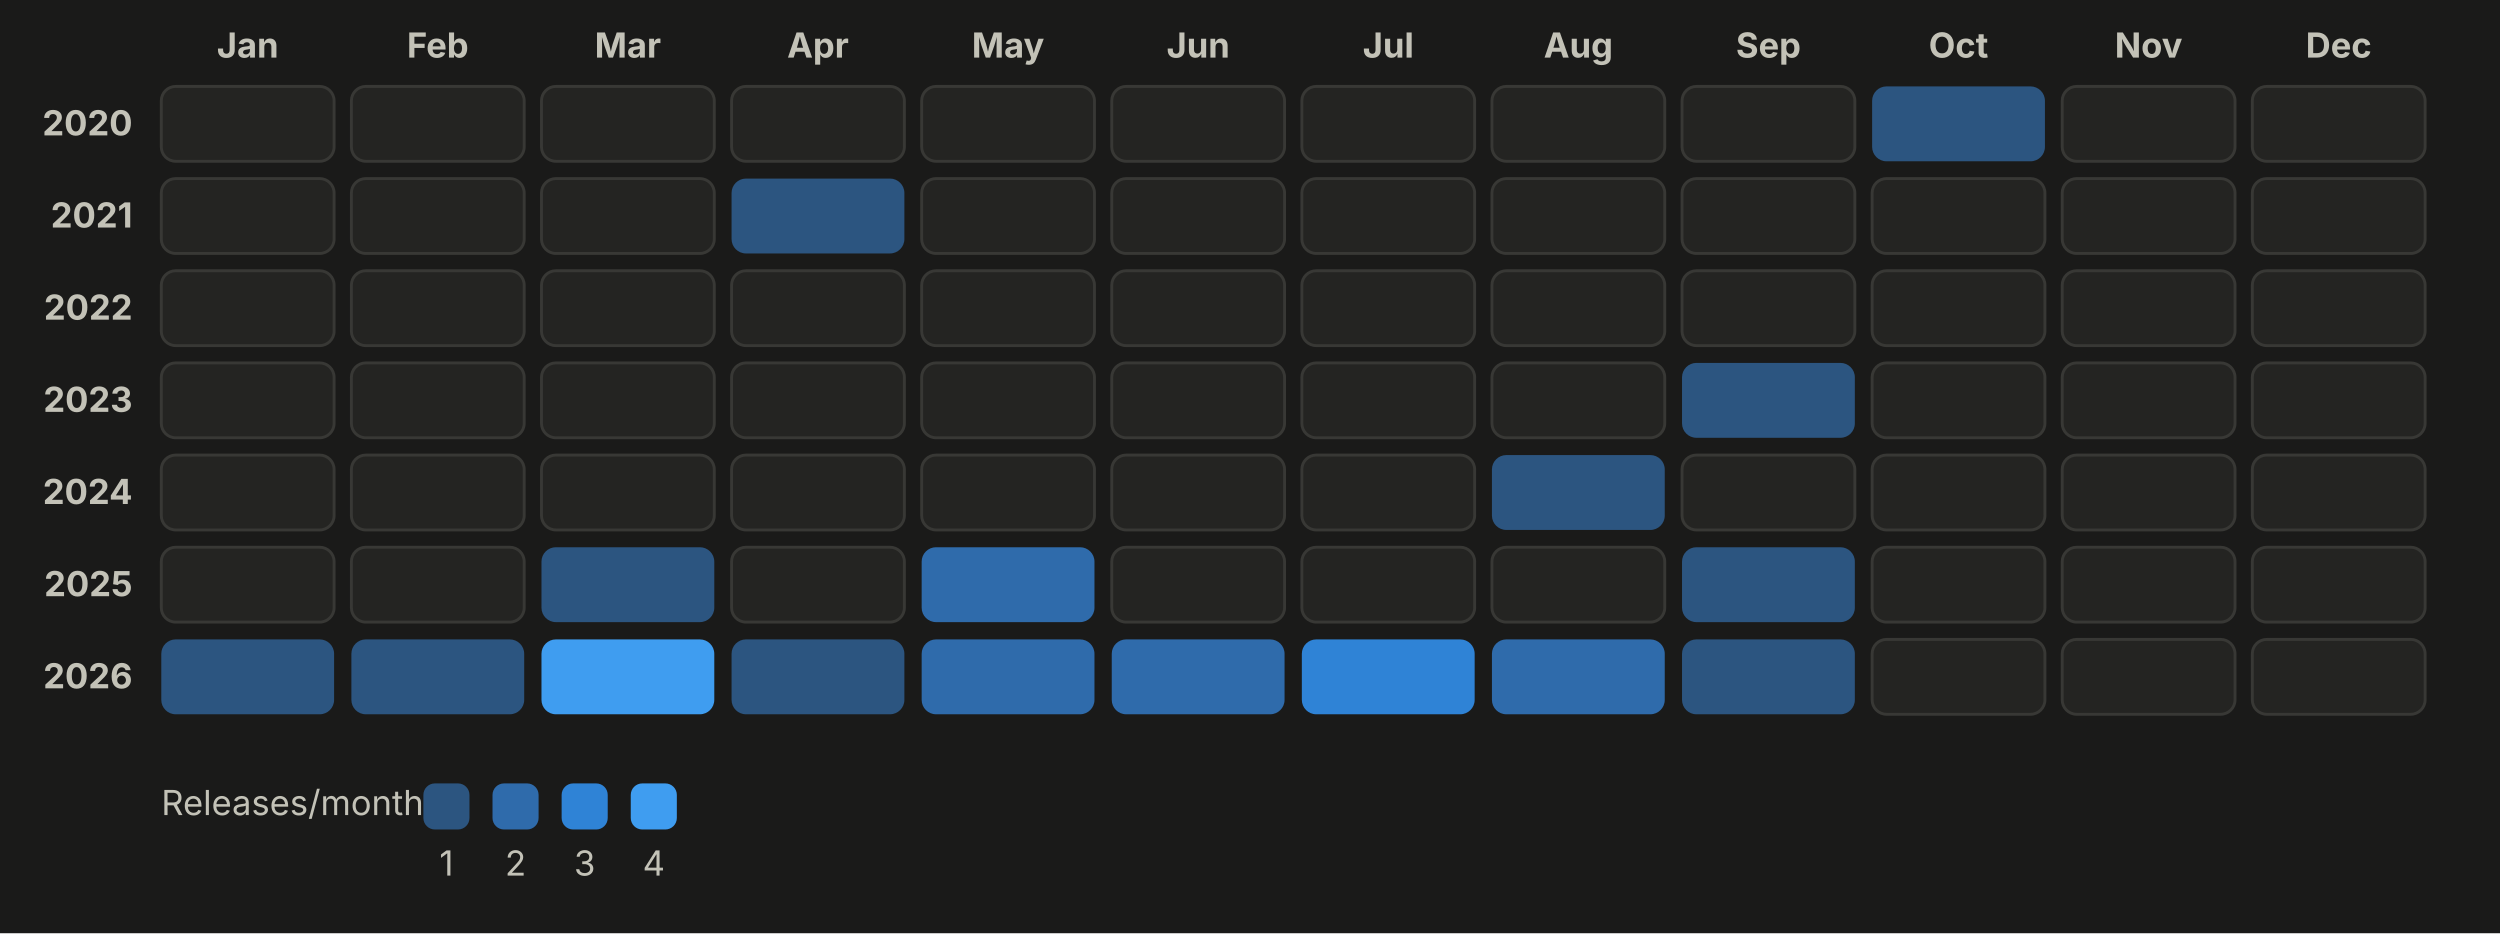
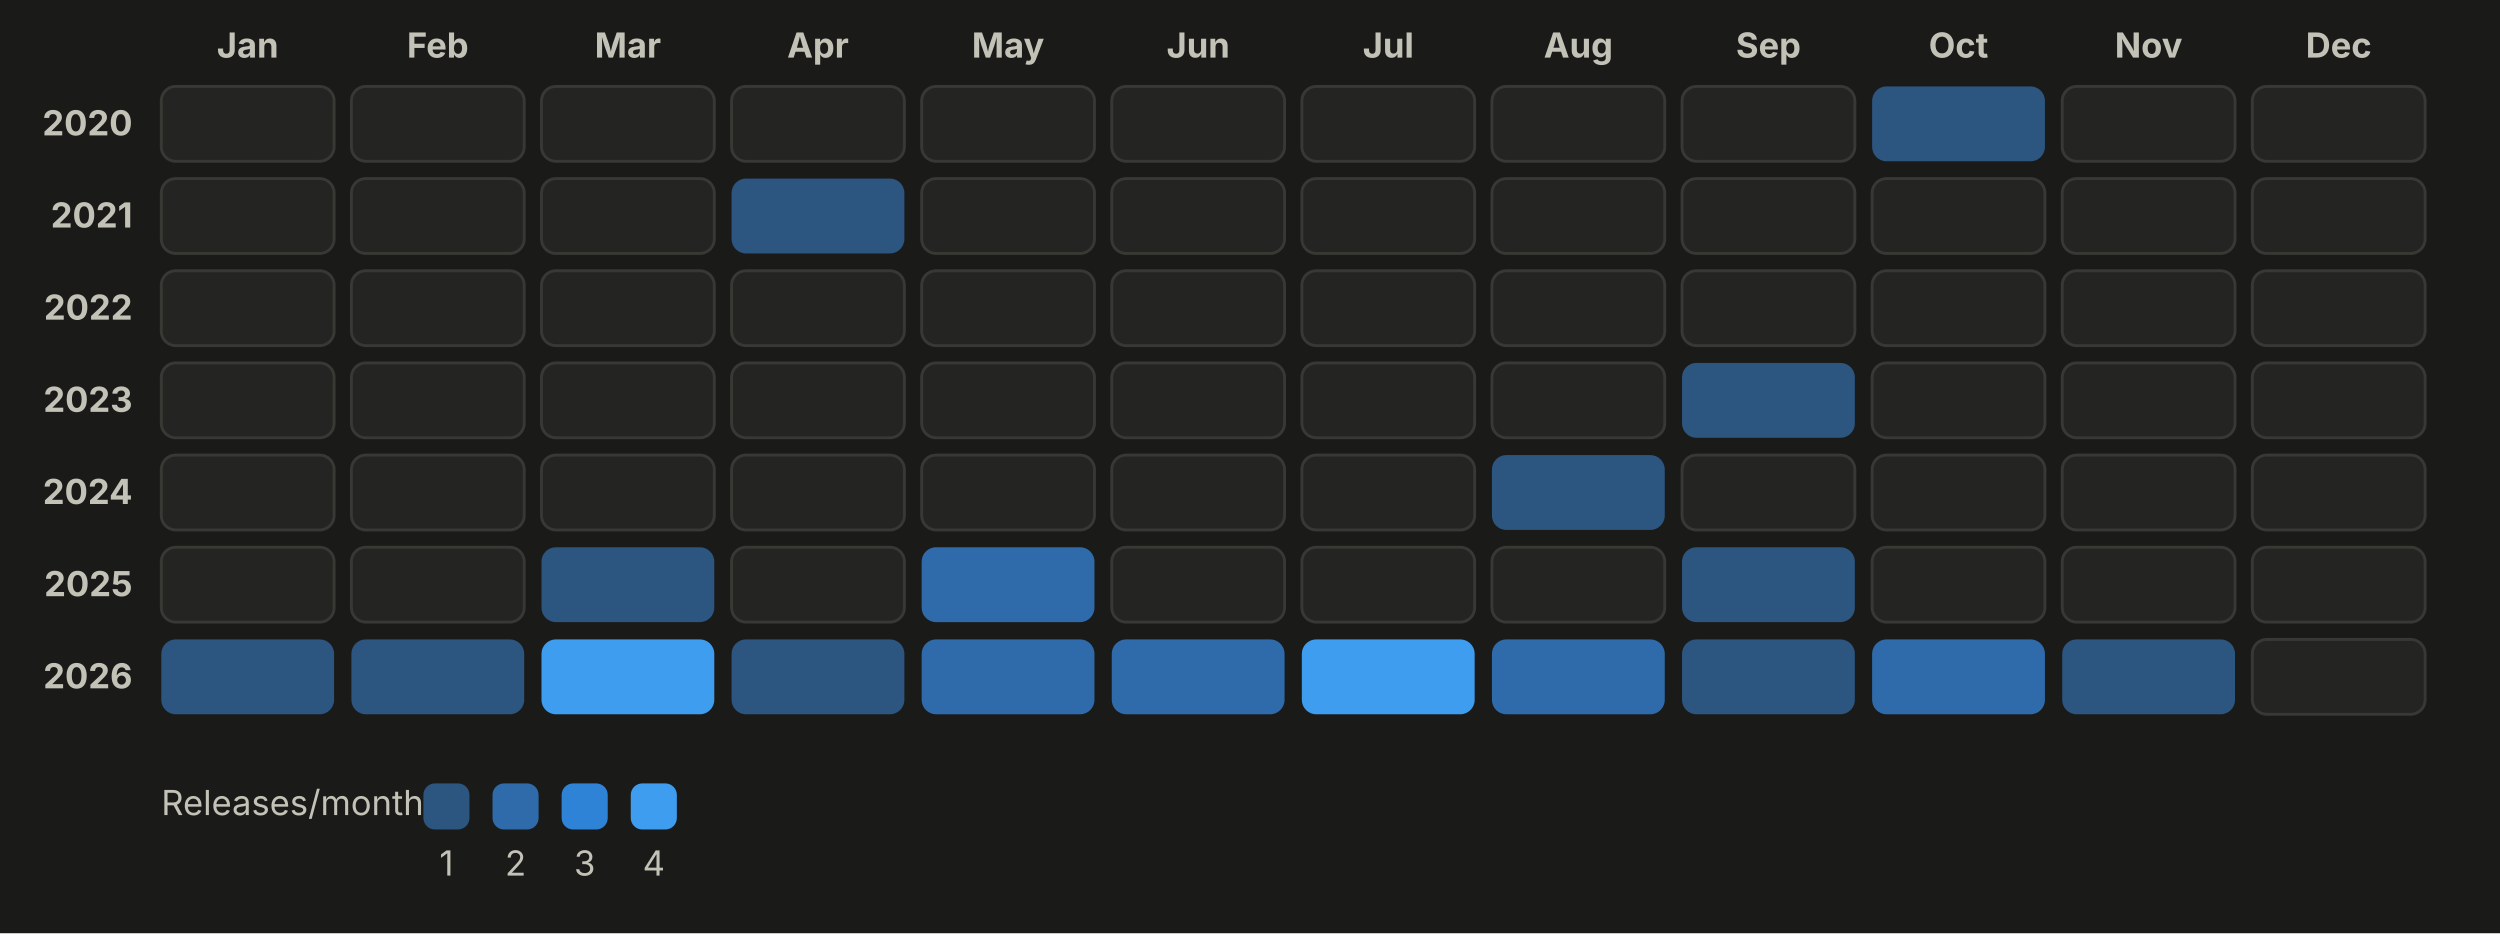
<svg xmlns="http://www.w3.org/2000/svg" width="868" height="324" viewBox="0 0 868 324">
  <rect width="868" height="324" fill="#1a1a19" />
  <style>text{font-family:"Segoe UI",Inter,Arial,sans-serif;fill:#ffffff}.title{font-size:22px;font-weight:700}.sub{font-size:12px;fill:#c3c2b7}.muted{font-size:11px;fill:#898781}.axis{font-size:12px;fill:#898781}.grid{stroke:#2c2c2a;stroke-width:1}.legend{font-size:12px;fill:#c3c2b7}.count{font-size:10px;font-weight:700}.axis-strong{font-size:12px;font-weight:700;fill:#c3c2b7}</style>
  <text x="86.0" y="20" text-anchor="middle" class="axis-strong">Jan</text>
  <text x="152.0" y="20" text-anchor="middle" class="axis-strong">Feb</text>
  <text x="218.0" y="20" text-anchor="middle" class="axis-strong">Mar</text>
  <text x="284.0" y="20" text-anchor="middle" class="axis-strong">Apr</text>
  <text x="350.0" y="20" text-anchor="middle" class="axis-strong">May</text>
  <text x="416.0" y="20" text-anchor="middle" class="axis-strong">Jun</text>
  <text x="482.0" y="20" text-anchor="middle" class="axis-strong">Jul</text>
  <text x="548.0" y="20" text-anchor="middle" class="axis-strong">Aug</text>
  <text x="614.0" y="20" text-anchor="middle" class="axis-strong">Sep</text>
  <text x="680.0" y="20" text-anchor="middle" class="axis-strong">Oct</text>
  <text x="746.0" y="20" text-anchor="middle" class="axis-strong">Nov</text>
  <text x="812.0" y="20" text-anchor="middle" class="axis-strong">Dec</text>
  <text x="46" y="47.0" text-anchor="end" class="axis-strong">2020</text>
  <rect x="56" y="30" width="60" height="26" rx="5" fill="#242422" stroke="#383835" stroke-width="1" />
  <rect x="122" y="30" width="60" height="26" rx="5" fill="#242422" stroke="#383835" stroke-width="1" />
  <rect x="188" y="30" width="60" height="26" rx="5" fill="#242422" stroke="#383835" stroke-width="1" />
  <rect x="254" y="30" width="60" height="26" rx="5" fill="#242422" stroke="#383835" stroke-width="1" />
  <rect x="320" y="30" width="60" height="26" rx="5" fill="#242422" stroke="#383835" stroke-width="1" />
  <rect x="386" y="30" width="60" height="26" rx="5" fill="#242422" stroke="#383835" stroke-width="1" />
  <rect x="452" y="30" width="60" height="26" rx="5" fill="#242422" stroke="#383835" stroke-width="1" />
  <rect x="518" y="30" width="60" height="26" rx="5" fill="#242422" stroke="#383835" stroke-width="1" />
  <rect x="584" y="30" width="60" height="26" rx="5" fill="#242422" stroke="#383835" stroke-width="1" />
  <rect x="650" y="30" width="60" height="26" rx="5" fill="#2c5580" />
  <rect x="716" y="30" width="60" height="26" rx="5" fill="#242422" stroke="#383835" stroke-width="1" />
  <rect x="782" y="30" width="60" height="26" rx="5" fill="#242422" stroke="#383835" stroke-width="1" />
  <text x="46" y="79.0" text-anchor="end" class="axis-strong">2021</text>
  <rect x="56" y="62" width="60" height="26" rx="5" fill="#242422" stroke="#383835" stroke-width="1" />
  <rect x="122" y="62" width="60" height="26" rx="5" fill="#242422" stroke="#383835" stroke-width="1" />
  <rect x="188" y="62" width="60" height="26" rx="5" fill="#242422" stroke="#383835" stroke-width="1" />
  <rect x="254" y="62" width="60" height="26" rx="5" fill="#2c5580" />
  <rect x="320" y="62" width="60" height="26" rx="5" fill="#242422" stroke="#383835" stroke-width="1" />
  <rect x="386" y="62" width="60" height="26" rx="5" fill="#242422" stroke="#383835" stroke-width="1" />
  <rect x="452" y="62" width="60" height="26" rx="5" fill="#242422" stroke="#383835" stroke-width="1" />
  <rect x="518" y="62" width="60" height="26" rx="5" fill="#242422" stroke="#383835" stroke-width="1" />
  <rect x="584" y="62" width="60" height="26" rx="5" fill="#242422" stroke="#383835" stroke-width="1" />
  <rect x="650" y="62" width="60" height="26" rx="5" fill="#242422" stroke="#383835" stroke-width="1" />
  <rect x="716" y="62" width="60" height="26" rx="5" fill="#242422" stroke="#383835" stroke-width="1" />
  <rect x="782" y="62" width="60" height="26" rx="5" fill="#242422" stroke="#383835" stroke-width="1" />
  <text x="46" y="111.0" text-anchor="end" class="axis-strong">2022</text>
  <rect x="56" y="94" width="60" height="26" rx="5" fill="#242422" stroke="#383835" stroke-width="1" />
  <rect x="122" y="94" width="60" height="26" rx="5" fill="#242422" stroke="#383835" stroke-width="1" />
  <rect x="188" y="94" width="60" height="26" rx="5" fill="#242422" stroke="#383835" stroke-width="1" />
  <rect x="254" y="94" width="60" height="26" rx="5" fill="#242422" stroke="#383835" stroke-width="1" />
  <rect x="320" y="94" width="60" height="26" rx="5" fill="#242422" stroke="#383835" stroke-width="1" />
  <rect x="386" y="94" width="60" height="26" rx="5" fill="#242422" stroke="#383835" stroke-width="1" />
  <rect x="452" y="94" width="60" height="26" rx="5" fill="#242422" stroke="#383835" stroke-width="1" />
  <rect x="518" y="94" width="60" height="26" rx="5" fill="#242422" stroke="#383835" stroke-width="1" />
  <rect x="584" y="94" width="60" height="26" rx="5" fill="#242422" stroke="#383835" stroke-width="1" />
  <rect x="650" y="94" width="60" height="26" rx="5" fill="#242422" stroke="#383835" stroke-width="1" />
  <rect x="716" y="94" width="60" height="26" rx="5" fill="#242422" stroke="#383835" stroke-width="1" />
  <rect x="782" y="94" width="60" height="26" rx="5" fill="#242422" stroke="#383835" stroke-width="1" />
  <text x="46" y="143.0" text-anchor="end" class="axis-strong">2023</text>
  <rect x="56" y="126" width="60" height="26" rx="5" fill="#242422" stroke="#383835" stroke-width="1" />
  <rect x="122" y="126" width="60" height="26" rx="5" fill="#242422" stroke="#383835" stroke-width="1" />
  <rect x="188" y="126" width="60" height="26" rx="5" fill="#242422" stroke="#383835" stroke-width="1" />
  <rect x="254" y="126" width="60" height="26" rx="5" fill="#242422" stroke="#383835" stroke-width="1" />
  <rect x="320" y="126" width="60" height="26" rx="5" fill="#242422" stroke="#383835" stroke-width="1" />
  <rect x="386" y="126" width="60" height="26" rx="5" fill="#242422" stroke="#383835" stroke-width="1" />
  <rect x="452" y="126" width="60" height="26" rx="5" fill="#242422" stroke="#383835" stroke-width="1" />
  <rect x="518" y="126" width="60" height="26" rx="5" fill="#242422" stroke="#383835" stroke-width="1" />
  <rect x="584" y="126" width="60" height="26" rx="5" fill="#2c5580" />
  <rect x="650" y="126" width="60" height="26" rx="5" fill="#242422" stroke="#383835" stroke-width="1" />
  <rect x="716" y="126" width="60" height="26" rx="5" fill="#242422" stroke="#383835" stroke-width="1" />
  <rect x="782" y="126" width="60" height="26" rx="5" fill="#242422" stroke="#383835" stroke-width="1" />
  <text x="46" y="175.0" text-anchor="end" class="axis-strong">2024</text>
  <rect x="56" y="158" width="60" height="26" rx="5" fill="#242422" stroke="#383835" stroke-width="1" />
  <rect x="122" y="158" width="60" height="26" rx="5" fill="#242422" stroke="#383835" stroke-width="1" />
  <rect x="188" y="158" width="60" height="26" rx="5" fill="#242422" stroke="#383835" stroke-width="1" />
  <rect x="254" y="158" width="60" height="26" rx="5" fill="#242422" stroke="#383835" stroke-width="1" />
  <rect x="320" y="158" width="60" height="26" rx="5" fill="#242422" stroke="#383835" stroke-width="1" />
  <rect x="386" y="158" width="60" height="26" rx="5" fill="#242422" stroke="#383835" stroke-width="1" />
  <rect x="452" y="158" width="60" height="26" rx="5" fill="#242422" stroke="#383835" stroke-width="1" />
  <rect x="518" y="158" width="60" height="26" rx="5" fill="#2c5580" />
  <rect x="584" y="158" width="60" height="26" rx="5" fill="#242422" stroke="#383835" stroke-width="1" />
  <rect x="650" y="158" width="60" height="26" rx="5" fill="#242422" stroke="#383835" stroke-width="1" />
  <rect x="716" y="158" width="60" height="26" rx="5" fill="#242422" stroke="#383835" stroke-width="1" />
  <rect x="782" y="158" width="60" height="26" rx="5" fill="#242422" stroke="#383835" stroke-width="1" />
  <text x="46" y="207.0" text-anchor="end" class="axis-strong">2025</text>
  <rect x="56" y="190" width="60" height="26" rx="5" fill="#242422" stroke="#383835" stroke-width="1" />
  <rect x="122" y="190" width="60" height="26" rx="5" fill="#242422" stroke="#383835" stroke-width="1" />
  <rect x="188" y="190" width="60" height="26" rx="5" fill="#2c5580" />
  <rect x="254" y="190" width="60" height="26" rx="5" fill="#242422" stroke="#383835" stroke-width="1" />
  <rect x="320" y="190" width="60" height="26" rx="5" fill="#2f6bab" />
  <rect x="386" y="190" width="60" height="26" rx="5" fill="#242422" stroke="#383835" stroke-width="1" />
  <rect x="452" y="190" width="60" height="26" rx="5" fill="#242422" stroke="#383835" stroke-width="1" />
  <rect x="518" y="190" width="60" height="26" rx="5" fill="#242422" stroke="#383835" stroke-width="1" />
  <rect x="584" y="190" width="60" height="26" rx="5" fill="#2c5580" />
  <rect x="650" y="190" width="60" height="26" rx="5" fill="#242422" stroke="#383835" stroke-width="1" />
  <rect x="716" y="190" width="60" height="26" rx="5" fill="#242422" stroke="#383835" stroke-width="1" />
  <rect x="782" y="190" width="60" height="26" rx="5" fill="#242422" stroke="#383835" stroke-width="1" />
  <text x="46" y="239.0" text-anchor="end" class="axis-strong">2026</text>
  <rect x="56" y="222" width="60" height="26" rx="5" fill="#2c5580" />
  <rect x="122" y="222" width="60" height="26" rx="5" fill="#2c5580" />
  <rect x="188" y="222" width="60" height="26" rx="5" fill="#3f9df0" />
  <rect x="254" y="222" width="60" height="26" rx="5" fill="#2c5580" />
  <rect x="320" y="222" width="60" height="26" rx="5" fill="#2f6bab" />
  <rect x="386" y="222" width="60" height="26" rx="5" fill="#2f6bab" />
-   <rect x="452" y="222" width="60" height="26" rx="5" fill="#2f83d6" />
+   <rect x="452" y="222" width="60" height="26" rx="5" fill="#3f9df0" />
  <rect x="518" y="222" width="60" height="26" rx="5" fill="#2f6bab" />
  <rect x="584" y="222" width="60" height="26" rx="5" fill="#2c5580" />
-   <rect x="650" y="222" width="60" height="26" rx="5" fill="#242422" stroke="#383835" stroke-width="1" />
-   <rect x="716" y="222" width="60" height="26" rx="5" fill="#242422" stroke="#383835" stroke-width="1" />
+   <rect x="650" y="222" width="60" height="26" rx="5" fill="#2f6bab" />
+   <rect x="716" y="222" width="60" height="26" rx="5" fill="#2c5580" />
  <rect x="782" y="222" width="60" height="26" rx="5" fill="#242422" stroke="#383835" stroke-width="1" />
  <text x="56" y="283" class="legend">Releases/month:</text>
  <rect x="147" y="272" width="16" height="16" rx="4" fill="#2c5580" />
  <text x="155" y="304" text-anchor="middle" class="legend">1</text>
  <rect x="171" y="272" width="16" height="16" rx="4" fill="#2f6bab" />
  <text x="179" y="304" text-anchor="middle" class="legend">2</text>
  <rect x="195" y="272" width="16" height="16" rx="4" fill="#2f83d6" />
  <text x="203" y="304" text-anchor="middle" class="legend">3</text>
  <rect x="219" y="272" width="16" height="16" rx="4" fill="#3f9df0" />
  <text x="227" y="304" text-anchor="middle" class="legend">4</text>
</svg>
